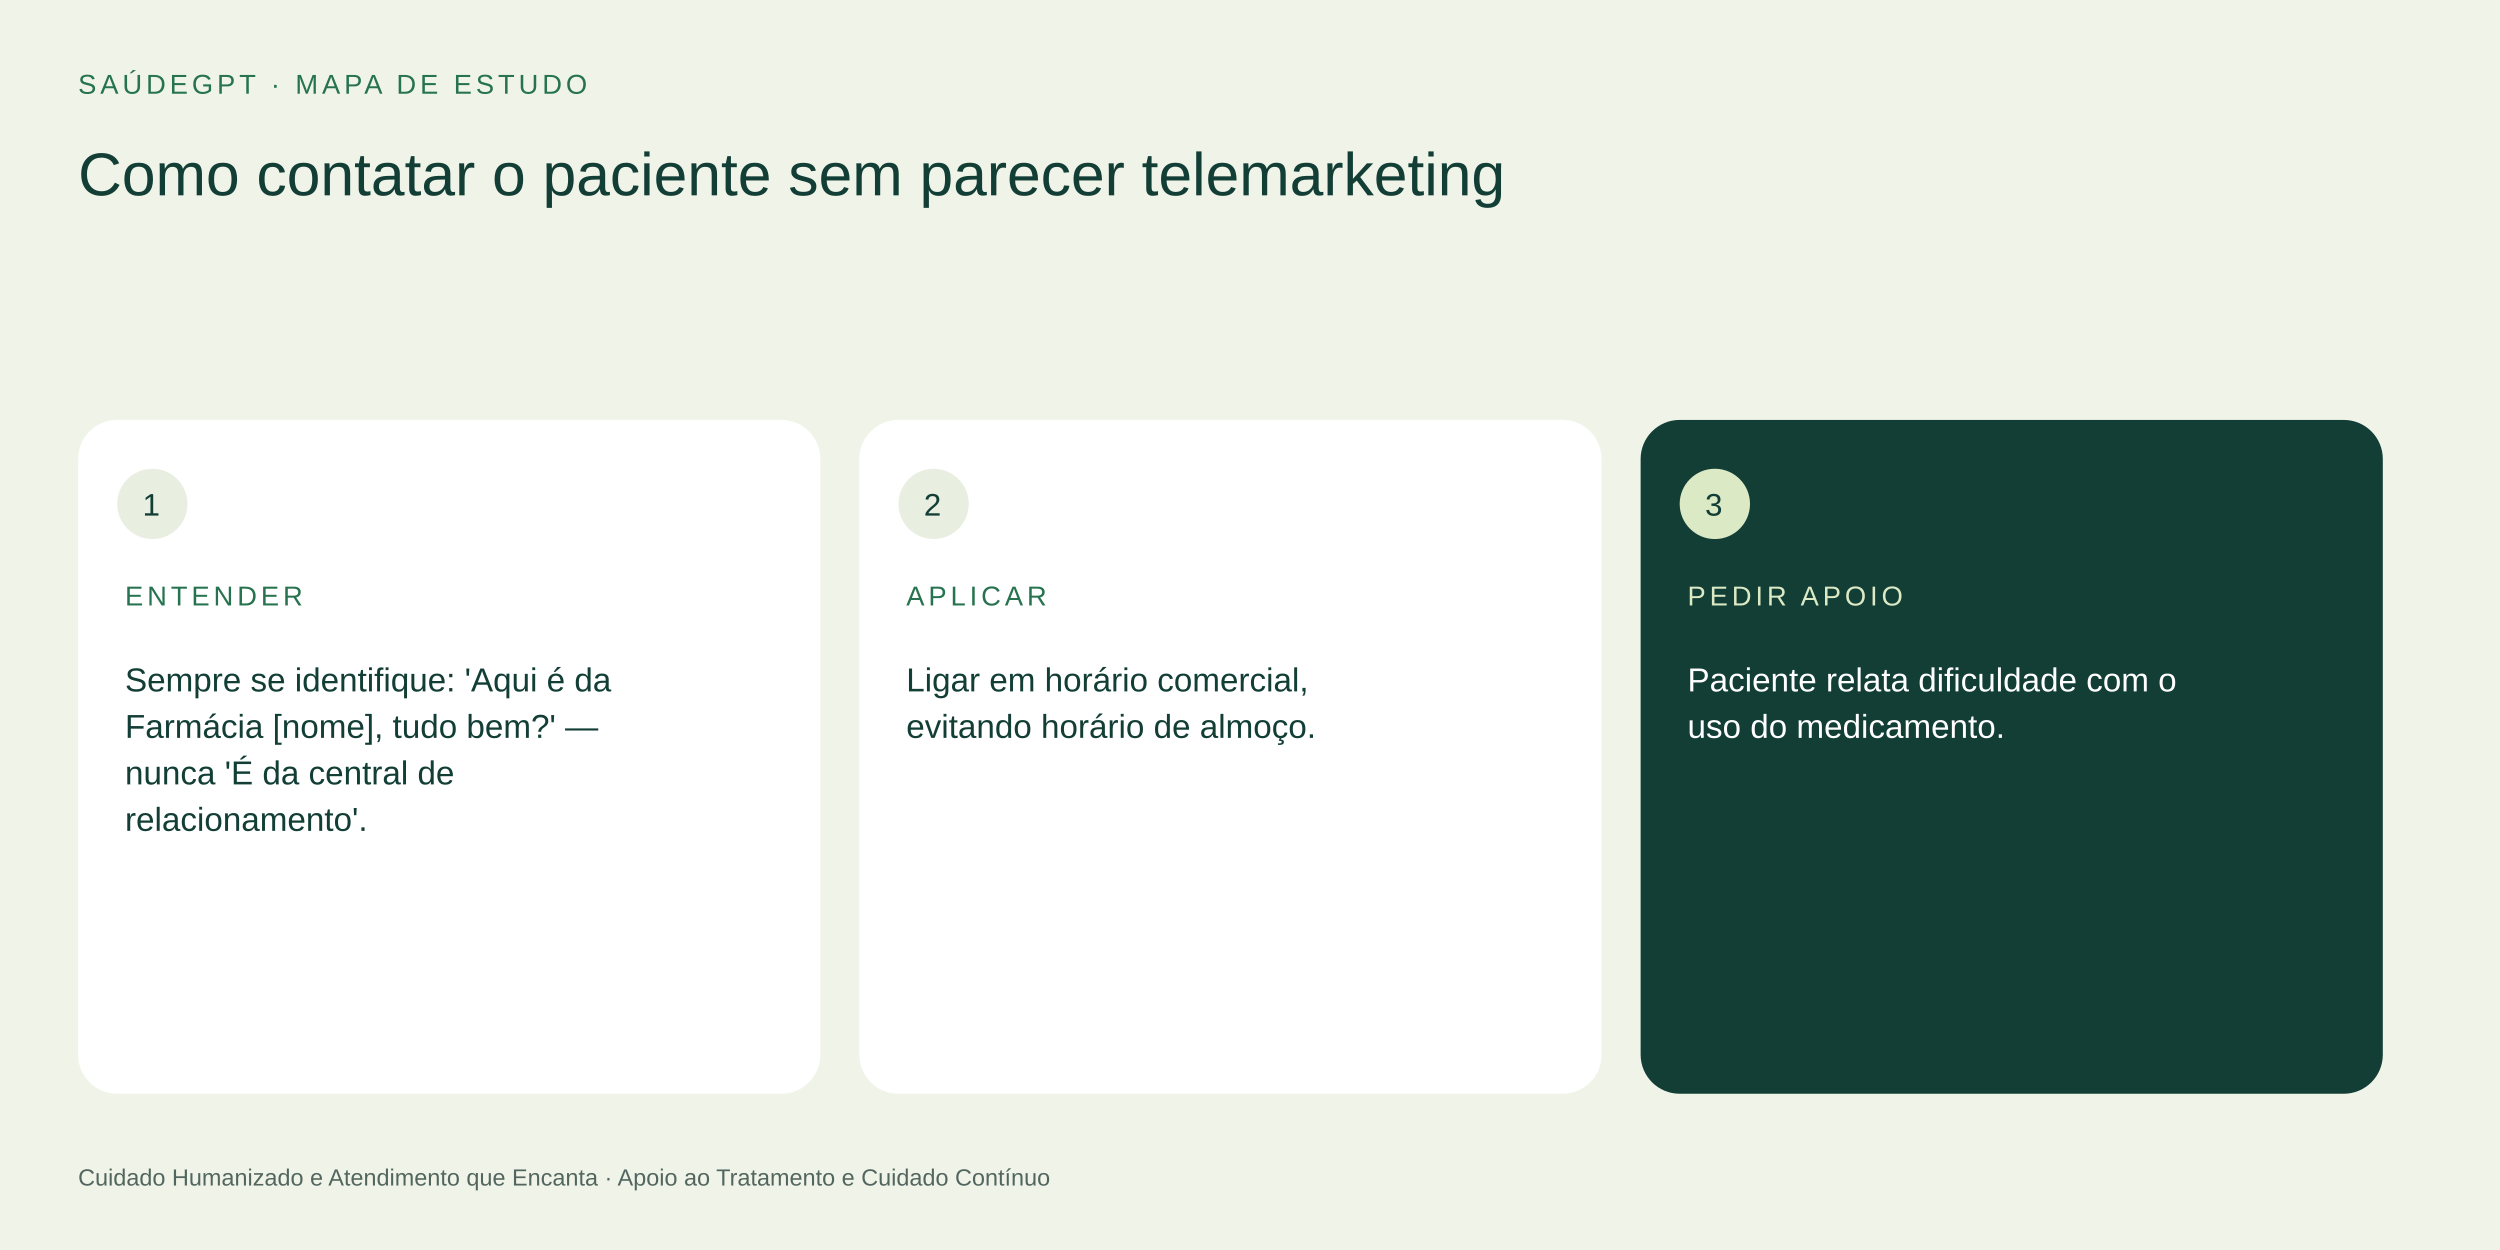
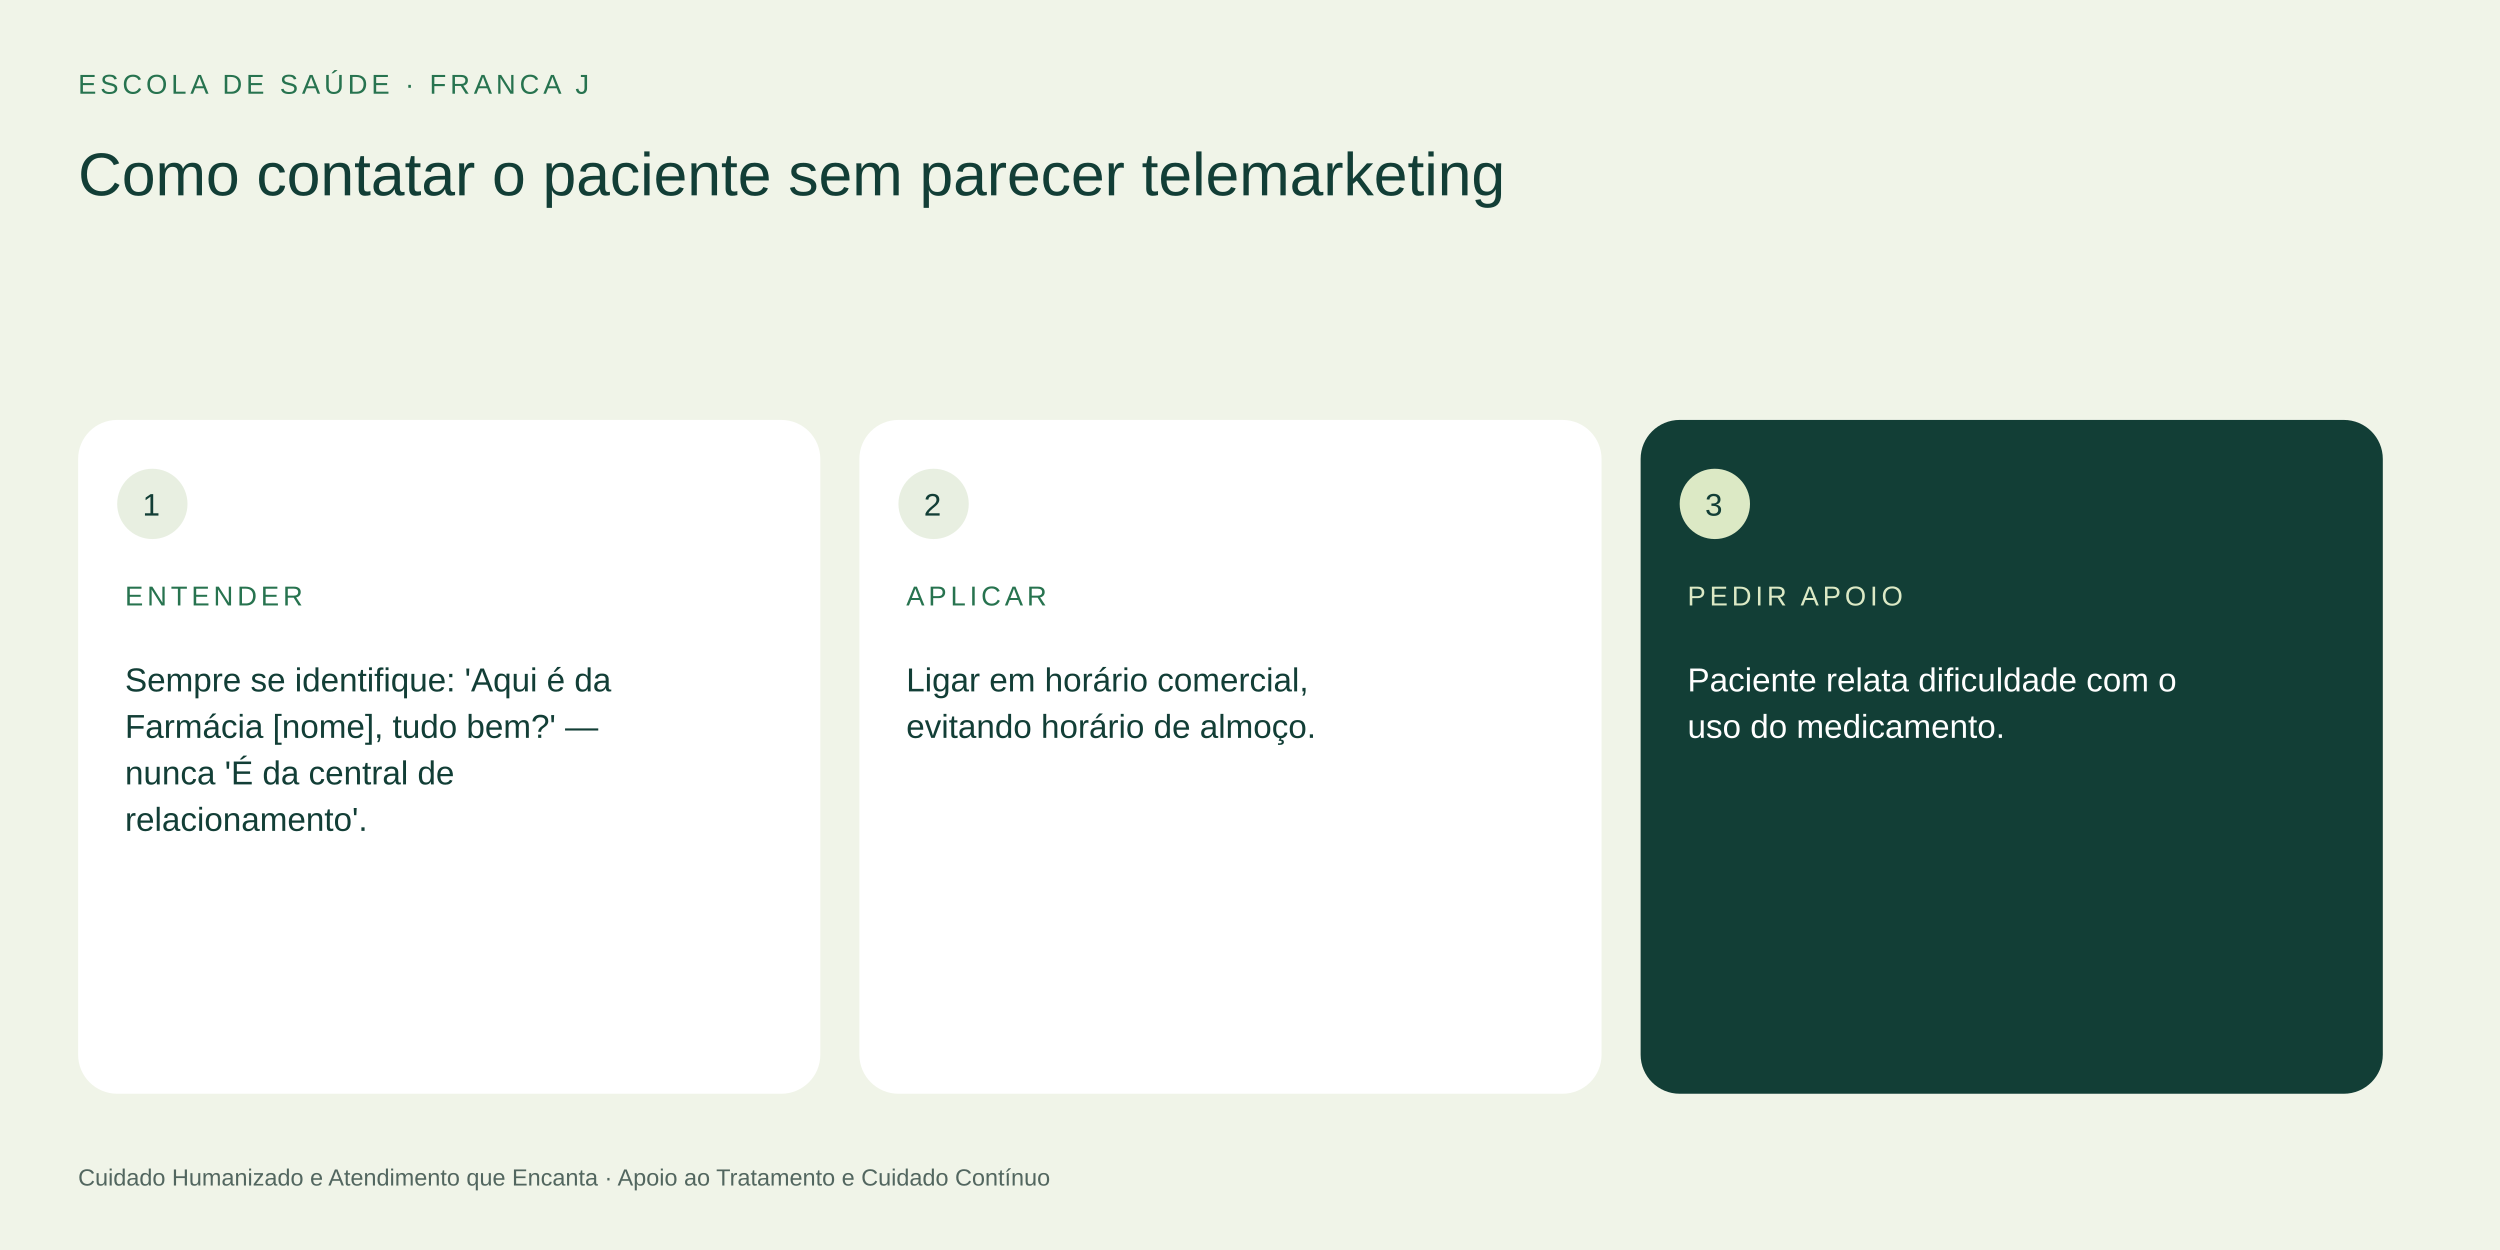
<svg xmlns="http://www.w3.org/2000/svg" width="1280" height="640" viewBox="0 0 1280 640" role="img" aria-label="Mapa de estudo: Como contatar o paciente sem parecer telemarketing">
  <rect width="1280" height="640" fill="#f0f4e8" />
  <g font-family="Arial, sans-serif">
-     <text x="40" y="48" fill="#27734f" font-size="14" letter-spacing="2">SAÚDEGPT · MAPA DE ESTUDO</text>
+     <text x="40" y="48" fill="#27734f" font-size="14" letter-spacing="2">ESCOLA DE SAÚDE · FRANCA J</text>
    <text x="40" y="100" font-size="31" fill="#123e36">Como contatar o paciente sem parecer telemarketing</text>
    <rect x="40" y="215" width="380" height="345" rx="20" fill="#ffffff" />
    <circle cx="78" cy="258" r="18" fill="#e8efe1" />
    <text x="73" y="264" font-size="16" fill="#123e36">1</text>
    <text x="64" y="310" font-size="14" letter-spacing="2" fill="#27734f">ENTENDER</text>
    <text x="64" y="354" font-size="17" fill="#123e36">Sempre se identifique: 'Aqui é da</text>
    <text x="64" y="377.8" font-size="17" fill="#123e36">Farmácia [nome], tudo bem?' —</text>
    <text x="64" y="401.6" font-size="17" fill="#123e36">nunca 'É da central de</text>
    <text x="64" y="425.4" font-size="17" fill="#123e36">relacionamento'.</text>
    <rect x="440" y="215" width="380" height="345" rx="20" fill="#ffffff" />
    <circle cx="478" cy="258" r="18" fill="#e8efe1" />
    <text x="473" y="264" font-size="16" fill="#123e36">2</text>
    <text x="464" y="310" font-size="14" letter-spacing="2" fill="#27734f">APLICAR</text>
    <text x="464" y="354" font-size="17" fill="#123e36">Ligar em horário comercial,</text>
    <text x="464" y="377.8" font-size="17" fill="#123e36">evitando horário de almoço.</text>
    <rect x="840" y="215" width="380" height="345" rx="20" fill="#123e36" />
    <circle cx="878" cy="258" r="18" fill="#dce9c5" />
    <text x="873" y="264" font-size="16" fill="#123e36">3</text>
    <text x="864" y="310" font-size="14" letter-spacing="2" fill="#dce9c5">PEDIR APOIO</text>
    <text x="864" y="354" font-size="17" fill="#ffffff">Paciente relata dificuldade com o</text>
    <text x="864" y="377.8" font-size="17" fill="#ffffff">uso do medicamento.</text>
    <text x="40" y="607" fill="#52665f" font-size="12">Cuidado Humanizado e Atendimento que Encanta · Apoio ao Tratamento e Cuidado Contínuo</text>
  </g>
</svg>
